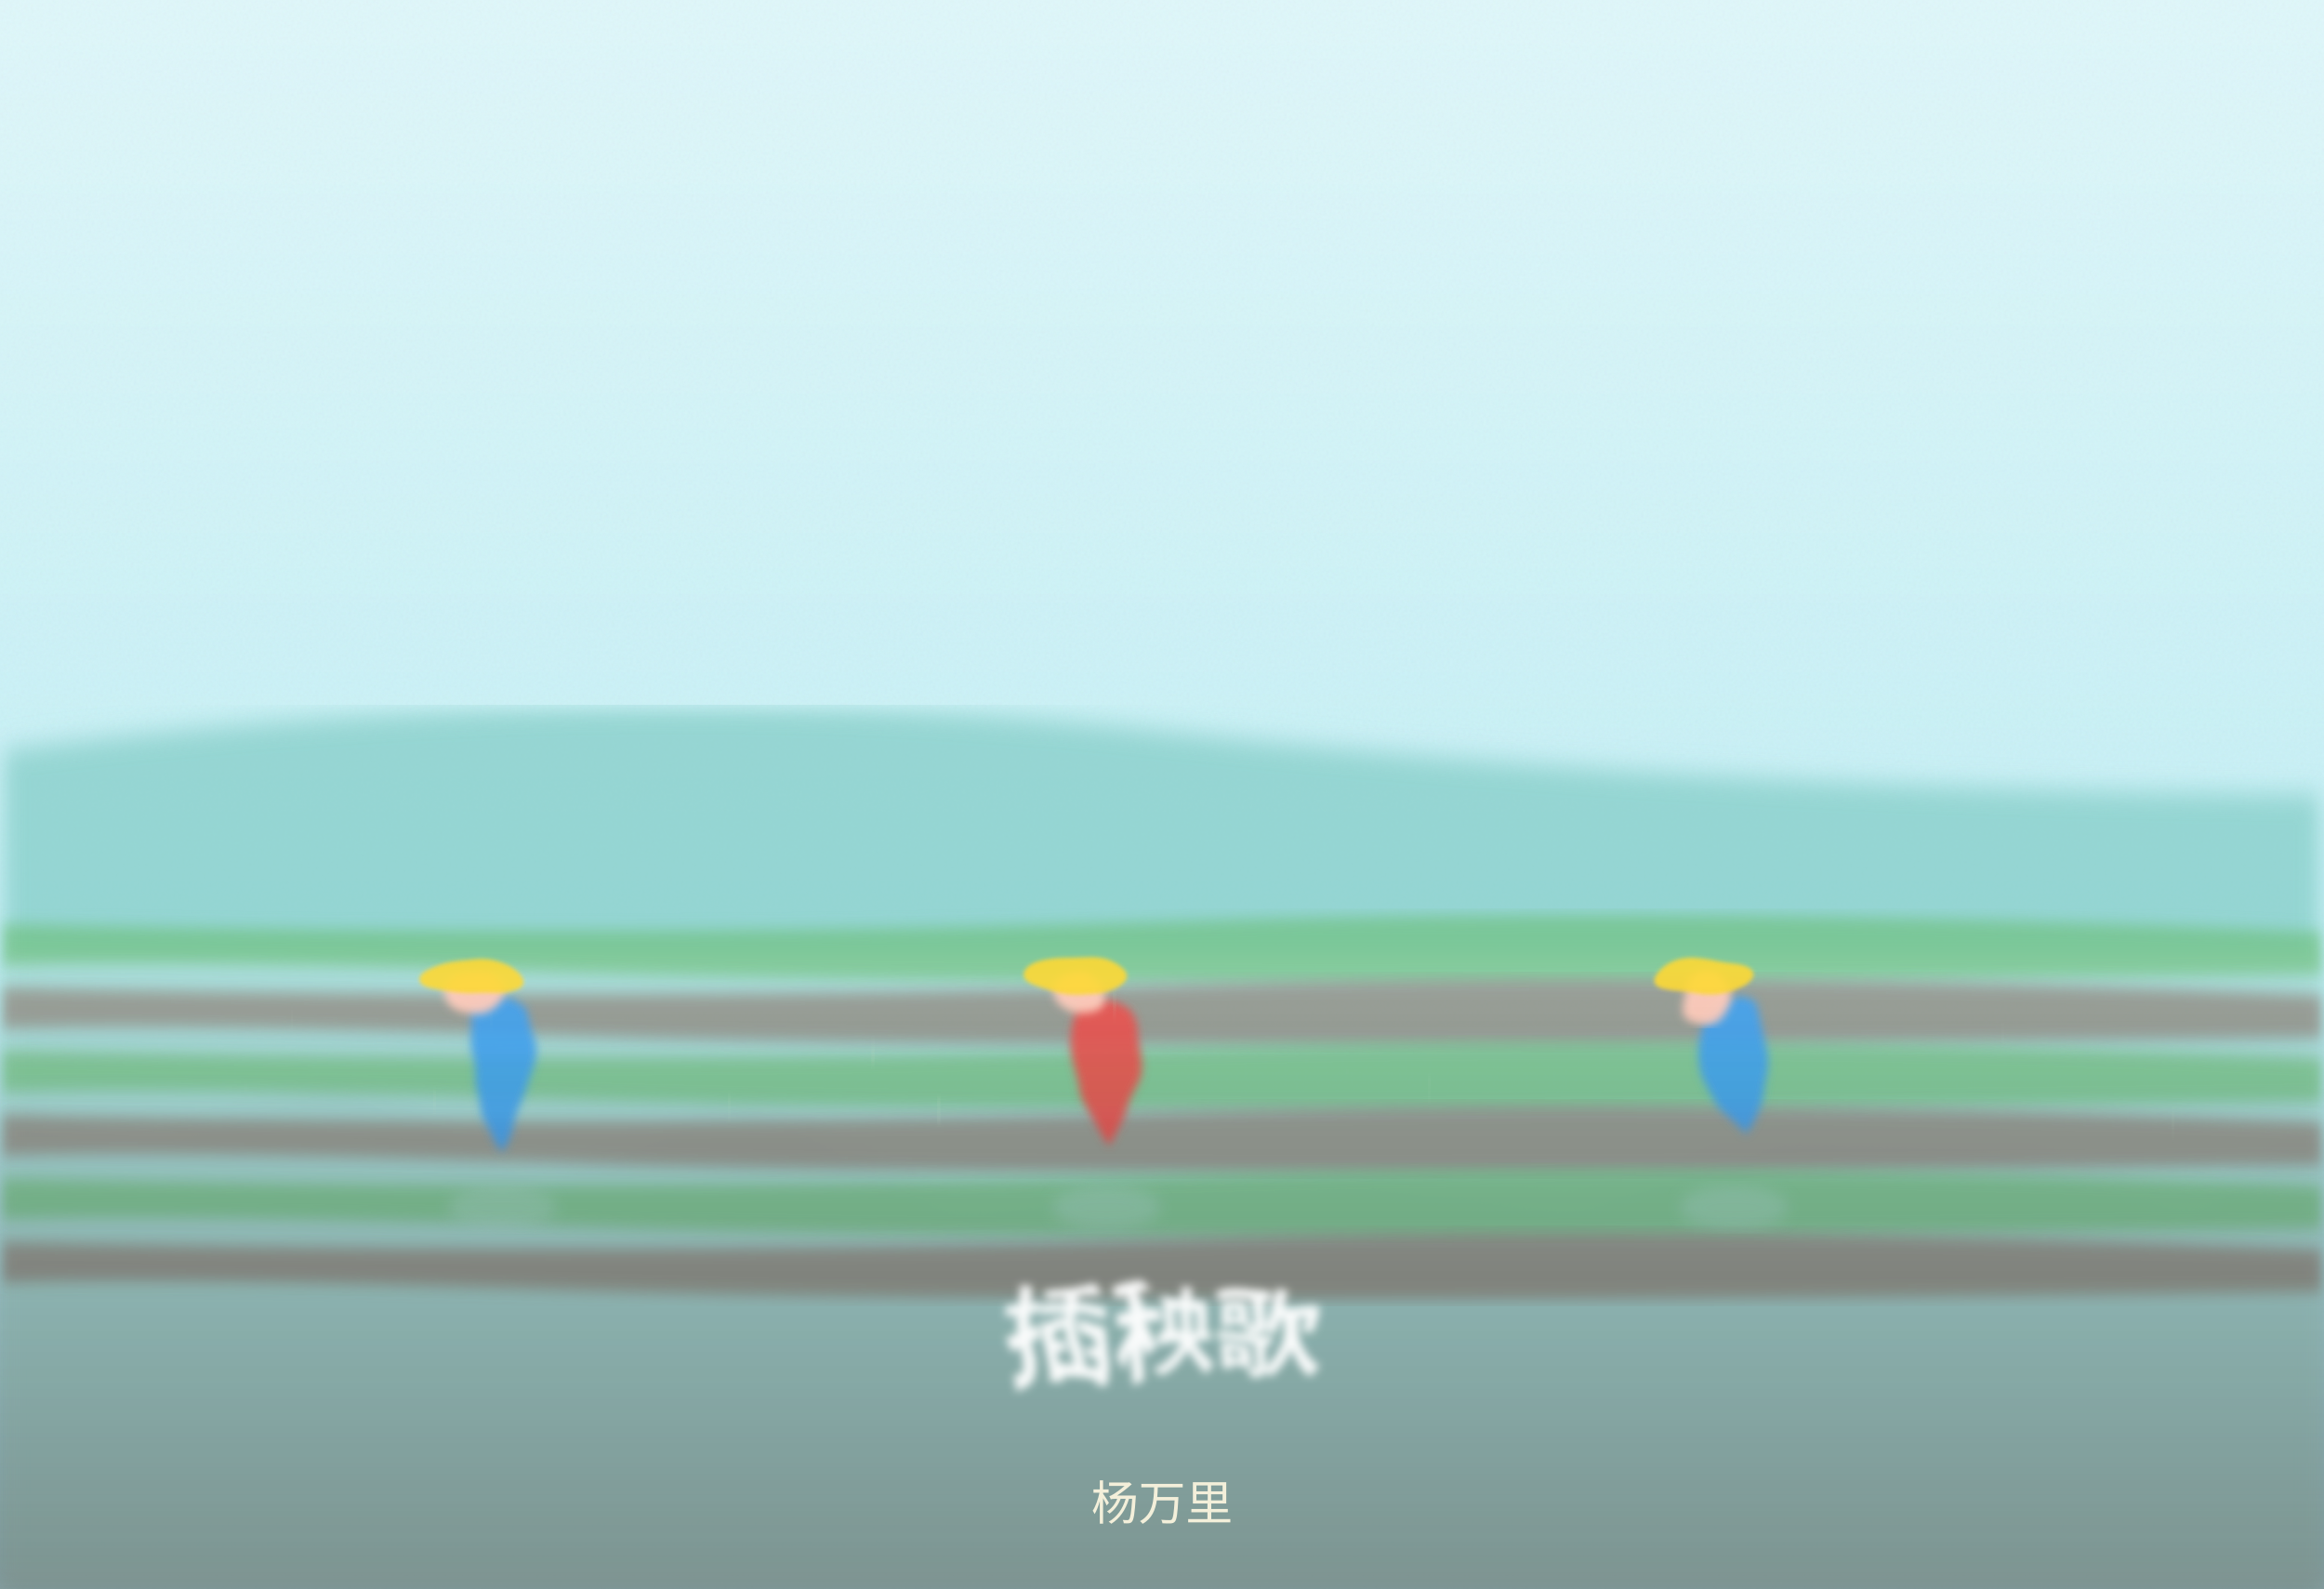
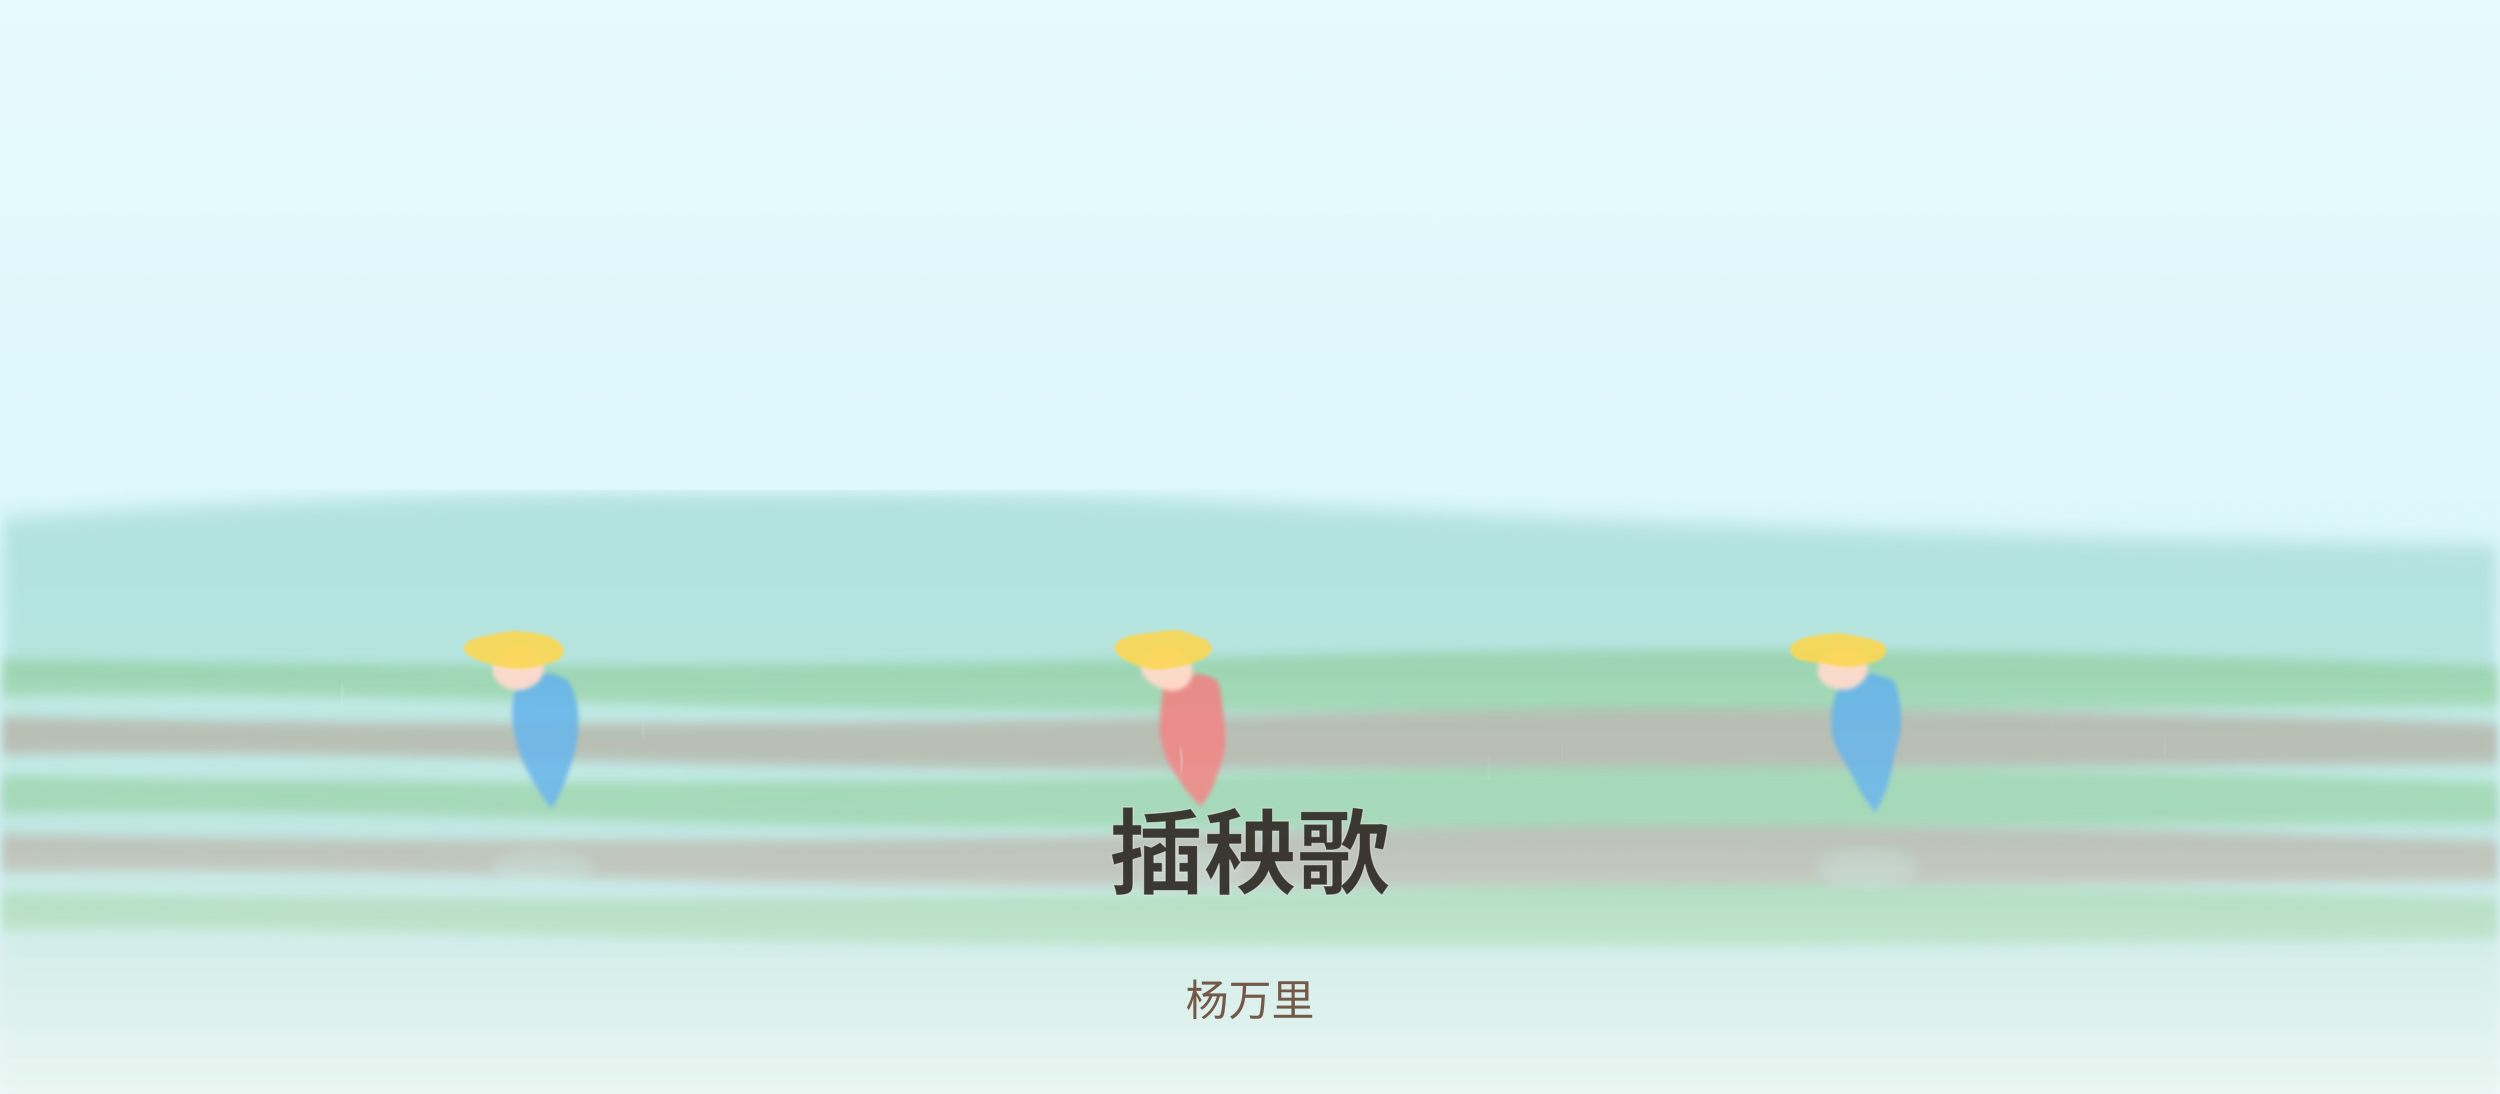
- <svg xmlns="http://www.w3.org/2000/svg" viewBox="0 0 1280 875" width="1280" height="875">
+ <svg xmlns="http://www.w3.org/2000/svg" viewBox="0 0 1280 560" width="1280" height="560" preserveAspectRatio="xMidYMid slice">
  <defs>
    <filter id="paper_bx1-u2-l5" x="0" y="0" width="100%" height="100%">
-       <feTurbulence type="fractalNoise" baseFrequency="0.6" numOctaves="4" result="noise" />
-       <feColorMatrix type="matrix" values="0.3 0 0 0 0.7  0 0.3 0 0 0.7  0 0 0.3 0 0.7  0 0 0 0.25 0" in="noise" result="grain" />
-       <feBlend mode="multiply" in="SourceGraphic" in2="grain" />
+       <feTurbulence type="fractalNoise" baseFrequency="0.9" numOctaves="2" result="noise" />
+       <feColorMatrix type="matrix" values="0 0 0 0 1  0 0 0 0 1  0 0 0 0 1  0 0 0 0.06 0" in="noise" result="grain" />
+       <feComposite operator="over" in="grain" in2="SourceGraphic" />
    </filter>
-     <filter id="bloom_bx1-u2-l5" x="-20%" y="-20%" width="140%" height="140%">
-       <feTurbulence type="fractalNoise" baseFrequency="0.015" numOctaves="3" result="noise" />
-       <feDisplacementMap in="SourceGraphic" in2="noise" scale="18" xChannelSelector="R" yChannelSelector="G" />
-       <feGaussianBlur stdDeviation="2.5" />
+     <filter id="bloom_bx1-u2-l5" x="-15%" y="-15%" width="130%" height="130%">
+       <feTurbulence type="fractalNoise" baseFrequency="0.02" numOctaves="2" result="noise" />
+       <feDisplacementMap in="SourceGraphic" in2="noise" scale="9" xChannelSelector="R" yChannelSelector="G" />
+       <feGaussianBlur stdDeviation="1.1" />
    </filter>
    <filter id="wash_bx1-u2-l5" x="-10%" y="-10%" width="120%" height="120%">
-       <feGaussianBlur stdDeviation="4" />
+       <feGaussianBlur stdDeviation="3" />
    </filter>
    <filter id="mist_bx1-u2-l5" x="0" y="0" width="100%" height="100%">
-       <feGaussianBlur stdDeviation="7" />
+       <feGaussianBlur stdDeviation="5" />
    </filter>
-     <filter id="water_bx1-u2-l5" x="-15%" y="-15%" width="130%" height="130%">
-       <feTurbulence type="fractalNoise" baseFrequency="0.025" numOctaves="2" result="n" />
-       <feDisplacementMap in="SourceGraphic" in2="n" scale="8" xChannelSelector="R" yChannelSelector="G" />
-       <feGaussianBlur stdDeviation="1.2" />
+     <filter id="water_bx1-u2-l5" x="-12%" y="-12%" width="124%" height="124%">
+       <feTurbulence type="fractalNoise" baseFrequency="0.03" numOctaves="2" result="n" />
+       <feDisplacementMap in="SourceGraphic" in2="n" scale="6" xChannelSelector="R" yChannelSelector="G" />
+       <feGaussianBlur stdDeviation="0.8" />
    </filter>
  </defs>
-   <rect x="0" y="0" width="1280" height="875" fill="url(#sky_bx1-u2-l5)" opacity="1" filter="url(#paper_bx1-u2-l5)" />
+   <rect x="0" y="0" width="1280" height="560" fill="url(#sky_bx1-u2-l5)" opacity="1" filter="url(#paper_bx1-u2-l5)" />
  <linearGradient id="sky_bx1-u2-l5" x1="0" y1="0" x2="0" y2="1">
-     <stop offset="0" stop-color="#E0F7FA" />
-     <stop offset="1" stop-color="#B2EBF2" />
+     <stop offset="0" stop-color="#E6FAFD" />
+     <stop offset="1" stop-color="#CFF3F7" />
  </linearGradient>
-   <path d="M -40,875 L -40.0,600.6 L 73.3,630.0 L 186.7,592.0 L 300.0,646.7 L 413.3,601.0 L 526.7,664.4 L 640.0,650.8 L 753.3,648.4 L 866.7,662.5 L 980.0,624.1 L 1093.3,626.8 L 1206.7,662.9 L 1320.0,597.1 L 1320,875 Z" fill="#90A4AE" opacity="0.45" filter="url(#mist_bx1-u2-l5)" />
-   <path d="M -50,420 Q 320,367.5 640,402.5 T 1330,437.5 L 1330,875 L -50,875 Z" fill="#80CBC4" opacity="0.7" filter="url(#mist_bx1-u2-l5)" />
-   <rect x="0" y="525" width="1280" height="350" fill="#B2DFDB" opacity="0.65" filter="url(#wash_bx1-u2-l5)" />
-   <path d="M -50,507.5 Q 320,517.5 640,507.5 T 1330,515.5 L 1330,535.5 Q 640,545.5 320,535.5 T -50,535.5 Z" fill="#66BB6A" opacity="0.55" filter="url(#wash_bx1-u2-l5)" />
-   <path d="M -50,542.5 Q 320,552.5 640,542.5 T 1330,550.5 L 1330,570.5 Q 640,580.5 320,570.5 T -50,570.5 Z" fill="#8D6E63" opacity="0.55" filter="url(#wash_bx1-u2-l5)" />
-   <path d="M -50,577.5 Q 320,587.5 640,577.5 T 1330,585.5 L 1330,605.5 Q 640,615.5 320,605.5 T -50,605.5 Z" fill="#66BB6A" opacity="0.55" filter="url(#wash_bx1-u2-l5)" />
-   <path d="M -50,612.5 Q 320,622.5 640,612.5 T 1330,620.5 L 1330,640.5 Q 640,650.5 320,640.5 T -50,640.5 Z" fill="#8D6E63" opacity="0.55" filter="url(#wash_bx1-u2-l5)" />
-   <path d="M -50,647.5 Q 320,657.5 640,647.5 T 1330,655.5 L 1330,675.5 Q 640,685.5 320,675.5 T -50,675.5 Z" fill="#66BB6A" opacity="0.55" filter="url(#wash_bx1-u2-l5)" />
-   <path d="M -50,682.5 Q 320,692.5 640,682.5 T 1330,690.5 L 1330,710.5 Q 640,720.5 320,710.5 T -50,710.5 Z" fill="#8D6E63" opacity="0.55" filter="url(#wash_bx1-u2-l5)" />
-   <path d="M 281.6,630 q -35,-40 -20,-75 q 15,-8 30,0 q 15,35 -10,75 z" fill="#42A5F5" opacity="0.88" filter="url(#bloom_bx1-u2-l5)" />
-   <ellipse cx="261.6" cy="548" rx="15" ry="13" fill="#FFCCBC" opacity="0.95" filter="url(#bloom_bx1-u2-l5)" />
-   <ellipse cx="259.6" cy="538" rx="28" ry="10" fill="#FDD835" opacity="0.9" filter="url(#water_bx1-u2-l5)" />
-   <ellipse cx="276.6" cy="665" rx="30" ry="12" fill="#B2DFDB" opacity="0.35" filter="url(#wash_bx1-u2-l5)" />
-   <path d="M 614.4,630 q -35,-40 -20,-75 q 15,-8 30,0 q 15,35 -10,75 z" fill="#EF5350" opacity="0.88" filter="url(#bloom_bx1-u2-l5)" />
-   <ellipse cx="594.4" cy="548" rx="15" ry="13" fill="#FFCCBC" opacity="0.95" filter="url(#bloom_bx1-u2-l5)" />
-   <ellipse cx="592.4" cy="538" rx="28" ry="10" fill="#FDD835" opacity="0.9" filter="url(#water_bx1-u2-l5)" />
-   <ellipse cx="609.4" cy="665" rx="30" ry="12" fill="#B2DFDB" opacity="0.35" filter="url(#wash_bx1-u2-l5)" />
-   <path d="M 960,630 q -35,-40 -20,-75 q 15,-8 30,0 q 15,35 -10,75 z" fill="#42A5F5" opacity="0.88" filter="url(#bloom_bx1-u2-l5)" />
-   <ellipse cx="940" cy="548" rx="15" ry="13" fill="#FFCCBC" opacity="0.95" filter="url(#bloom_bx1-u2-l5)" />
-   <ellipse cx="938" cy="538" rx="28" ry="10" fill="#FDD835" opacity="0.9" filter="url(#water_bx1-u2-l5)" />
-   <ellipse cx="955" cy="665" rx="30" ry="12" fill="#B2DFDB" opacity="0.35" filter="url(#wash_bx1-u2-l5)" />
-   <path d="M 115.389,588.906 q -0.765,-12 0,-18" fill="#C8E6C9" opacity="0.6" filter="url(#water_bx1-u2-l5)" />
-   <path d="M 136.059,602.311 q -1.592,-12 0,-18" fill="#C8E6C9" opacity="0.6" filter="url(#water_bx1-u2-l5)" />
-   <path d="M 160.864,571.15 q -0.766,-12 0,-18" fill="#C8E6C9" opacity="0.6" filter="url(#water_bx1-u2-l5)" />
-   <path d="M 238.759,616.778 q 1.794,-12 0,-18" fill="#C8E6C9" opacity="0.6" filter="url(#water_bx1-u2-l5)" />
-   <path d="M 271.093,574.209 q -2.146,-12 0,-18" fill="#C8E6C9" opacity="0.6" filter="url(#water_bx1-u2-l5)" />
-   <path d="M 288.957,619.854 q -0.563,-12 0,-18" fill="#C8E6C9" opacity="0.6" filter="url(#water_bx1-u2-l5)" />
-   <path d="M 325.489,587.203 q 0.704,-12 0,-18" fill="#C8E6C9" opacity="0.6" filter="url(#water_bx1-u2-l5)" />
-   <path d="M 401.05,619.549 q 2.013,-12 0,-18" fill="#C8E6C9" opacity="0.6" filter="url(#water_bx1-u2-l5)" />
-   <path d="M 480.248,589.83 q 2.303,-12 0,-18" fill="#C8E6C9" opacity="0.6" filter="url(#water_bx1-u2-l5)" />
-   <path d="M 517.853,621.453 q -2.825,-12 0,-18" fill="#C8E6C9" opacity="0.6" filter="url(#water_bx1-u2-l5)" />
-   <path d="M 613.508,561.571 q 2.217,-12 0,-18" fill="#C8E6C9" opacity="0.6" filter="url(#water_bx1-u2-l5)" />
-   <path d="M 742.634,598.11 q -1.57,-12 0,-18" fill="#C8E6C9" opacity="0.6" filter="url(#water_bx1-u2-l5)" />
-   <path d="M 786.99,608.352 q 1.632,-12 0,-18" fill="#C8E6C9" opacity="0.6" filter="url(#water_bx1-u2-l5)" />
-   <path d="M 847.926,572.815 q -0.279,-12 0,-18" fill="#C8E6C9" opacity="0.6" filter="url(#water_bx1-u2-l5)" />
-   <path d="M 896.476,581.879 q 0.933,-12 0,-18" fill="#C8E6C9" opacity="0.6" filter="url(#water_bx1-u2-l5)" />
-   <path d="M 1103.578,578.563 q -1.719,-12 0,-18" fill="#C8E6C9" opacity="0.6" filter="url(#water_bx1-u2-l5)" />
-   <path d="M 1196.559,627.614 q 1.211,-12 0,-18" fill="#C8E6C9" opacity="0.6" filter="url(#water_bx1-u2-l5)" />
-   <path d="M 1282.696,624.804 q -1.759,-12 0,-18" fill="#C8E6C9" opacity="0.6" filter="url(#water_bx1-u2-l5)" />
-   <rect x="0" y="542.5" width="1280" height="332.5" fill="url(#fade_bx1-u2-l5)" opacity="0.55" />
-   <linearGradient id="fade_bx1-u2-l5" x1="0" y1="0" x2="0" y2="1">
-     <stop offset="0" stop-color="#000" stop-opacity="0" />
-     <stop offset="1" stop-color="#3E2723" stop-opacity="0.7" />
+   <path d="M -40,560 L -40.0,395.8 L 73.3,411.4 L 186.7,391.3 L 300.0,420.3 L 413.3,396.0 L 526.7,429.7 L 640.0,422.5 L 753.3,421.2 L 866.7,428.7 L 980.0,408.3 L 1093.3,409.7 L 1206.7,428.9 L 1320.0,394.0 L 1320,560 Z" fill="#A9BCC4" opacity="0.4" filter="url(#mist_bx1-u2-l5)" />
+   <path d="M -50,268.8 Q 320,240.8 640,257.6 T 1330,280 L 1330,560 L -50,560 Z" fill="#9DD8D0" opacity="0.65" filter="url(#mist_bx1-u2-l5)" />
+   <rect x="0" y="347.2" width="1280" height="212.8" fill="#BFE9E4" opacity="0.6" filter="url(#wash_bx1-u2-l5)" />
+   <path d="M -50,336 Q 320,345 640,336 T 1330,343 L 1330,360 Q 640,369 320,360 T -50,360 Z" fill="#7CC47F" opacity="0.5" filter="url(#wash_bx1-u2-l5)" />
+   <path d="M -50,366 Q 320,375 640,366 T 1330,373 L 1330,390 Q 640,399 320,390 T -50,390 Z" fill="#A98C7A" opacity="0.5" filter="url(#wash_bx1-u2-l5)" />
+   <path d="M -50,396 Q 320,405 640,396 T 1330,403 L 1330,420 Q 640,429 320,420 T -50,420 Z" fill="#7CC47F" opacity="0.5" filter="url(#wash_bx1-u2-l5)" />
+   <path d="M -50,426 Q 320,435 640,426 T 1330,433 L 1330,450 Q 640,459 320,450 T -50,450 Z" fill="#A98C7A" opacity="0.5" filter="url(#wash_bx1-u2-l5)" />
+   <path d="M -50,456 Q 320,465 640,456 T 1330,463 L 1330,480 Q 640,489 320,480 T -50,480 Z" fill="#7CC47F" opacity="0.5" filter="url(#wash_bx1-u2-l5)" />
+   <path d="M 281.6,414.4 q -30,-36 -17,-66 q 13,-7 26,0 q 13,30 -9,66 z" fill="#5BAEE8" opacity="0.88" filter="url(#bloom_bx1-u2-l5)" />
+   <ellipse cx="264.6" cy="342.4" rx="13" ry="11" fill="#FFD9C8" opacity="0.95" filter="url(#bloom_bx1-u2-l5)" />
+   <ellipse cx="262.6" cy="332.4" rx="25" ry="9" fill="#FBD54A" opacity="0.9" filter="url(#water_bx1-u2-l5)" />
+   <ellipse cx="277.6" cy="444.4" rx="26" ry="10" fill="#BFE9E4" opacity="0.32" filter="url(#wash_bx1-u2-l5)" />
+   <path d="M 614.4,414.4 q -30,-36 -17,-66 q 13,-7 26,0 q 13,30 -9,66 z" fill="#EF7A7A" opacity="0.88" filter="url(#bloom_bx1-u2-l5)" />
+   <ellipse cx="597.4" cy="342.4" rx="13" ry="11" fill="#FFD9C8" opacity="0.95" filter="url(#bloom_bx1-u2-l5)" />
+   <ellipse cx="595.4" cy="332.4" rx="25" ry="9" fill="#FBD54A" opacity="0.9" filter="url(#water_bx1-u2-l5)" />
+   <ellipse cx="610.4" cy="444.4" rx="26" ry="10" fill="#BFE9E4" opacity="0.32" filter="url(#wash_bx1-u2-l5)" />
+   <path d="M 960,414.4 q -30,-36 -17,-66 q 13,-7 26,0 q 13,30 -9,66 z" fill="#5BAEE8" opacity="0.88" filter="url(#bloom_bx1-u2-l5)" />
+   <ellipse cx="943" cy="342.4" rx="13" ry="11" fill="#FFD9C8" opacity="0.95" filter="url(#bloom_bx1-u2-l5)" />
+   <ellipse cx="941" cy="332.4" rx="25" ry="9" fill="#FBD54A" opacity="0.9" filter="url(#water_bx1-u2-l5)" />
+   <ellipse cx="956" cy="444.4" rx="26" ry="10" fill="#BFE9E4" opacity="0.32" filter="url(#wash_bx1-u2-l5)" />
+   <path d="M 117.45,397.072 q -0.765,-10 0,-16" fill="#D6F0D6" opacity="0.55" filter="url(#water_bx1-u2-l5)" />
+   <path d="M 176.224,364.878 q -2.045,-10 0,-16" fill="#D6F0D6" opacity="0.55" filter="url(#water_bx1-u2-l5)" />
+   <path d="M 329.584,384.824 q -2.146,-10 0,-16" fill="#D6F0D6" opacity="0.55" filter="url(#water_bx1-u2-l5)" />
+   <path d="M 395.311,399.565 q -1.51,-10 0,-16" fill="#D6F0D6" opacity="0.55" filter="url(#water_bx1-u2-l5)" />
+   <path d="M 604.223,397.842 q 2.303,-10 0,-16" fill="#D6F0D6" opacity="0.55" filter="url(#water_bx1-u2-l5)" />
+   <path d="M 762.342,399.714 q -2.364,-10 0,-16" fill="#D6F0D6" opacity="0.55" filter="url(#water_bx1-u2-l5)" />
+   <path d="M 799.65,395.611 q 0.447,-10 0,-16" fill="#D6F0D6" opacity="0.55" filter="url(#water_bx1-u2-l5)" />
+   <path d="M 1050.333,383.662 q -0.279,-10 0,-16" fill="#D6F0D6" opacity="0.55" filter="url(#water_bx1-u2-l5)" />
+   <path d="M 1108.428,391.216 q 0.933,-10 0,-16" fill="#D6F0D6" opacity="0.55" filter="url(#water_bx1-u2-l5)" />
+   <linearGradient id="scrim_bx1-u2-l5" x1="0" y1="0" x2="0" y2="1">
+     <stop offset="0" stop-color="#FFFFFF" stop-opacity="0" />
+     <stop offset="0.5" stop-color="#FFFFFF" stop-opacity="0.12" />
+     <stop offset="1" stop-color="#FFFDF8" stop-opacity="0.7" />
  </linearGradient>
-   <text x="640" y="755" text-anchor="middle" font-family="'SimSun','Songti SC','Noto Serif SC',serif" font-size="58" font-weight="bold" fill="#FFFFFF" opacity="0.95" filter="url(#bloom_bx1-u2-l5)">插秧歌</text>
-   <text x="640" y="837" text-anchor="middle" font-family="'KaiTi','STKaiti','Kaiti SC',serif" font-size="26" fill="#FFF8E1" opacity="0.9">杨万里</text>
+   <rect x="0" y="280" width="1280" height="280" fill="url(#scrim_bx1-u2-l5)" />
+   <text x="640" y="454" text-anchor="middle" font-family="'SimSun','Songti SC','Noto Serif SC',serif" font-size="48" font-weight="bold" fill="#33302a" opacity="0.95" stroke="#FFFFFF" stroke-width="0.6" stroke-opacity="0.5">插秧歌</text>
+   <text x="640" y="520" text-anchor="middle" font-family="'KaiTi','STKaiti','Kaiti SC',serif" font-size="22" fill="#6d4c3a" opacity="0.92">杨万里</text>
</svg>
